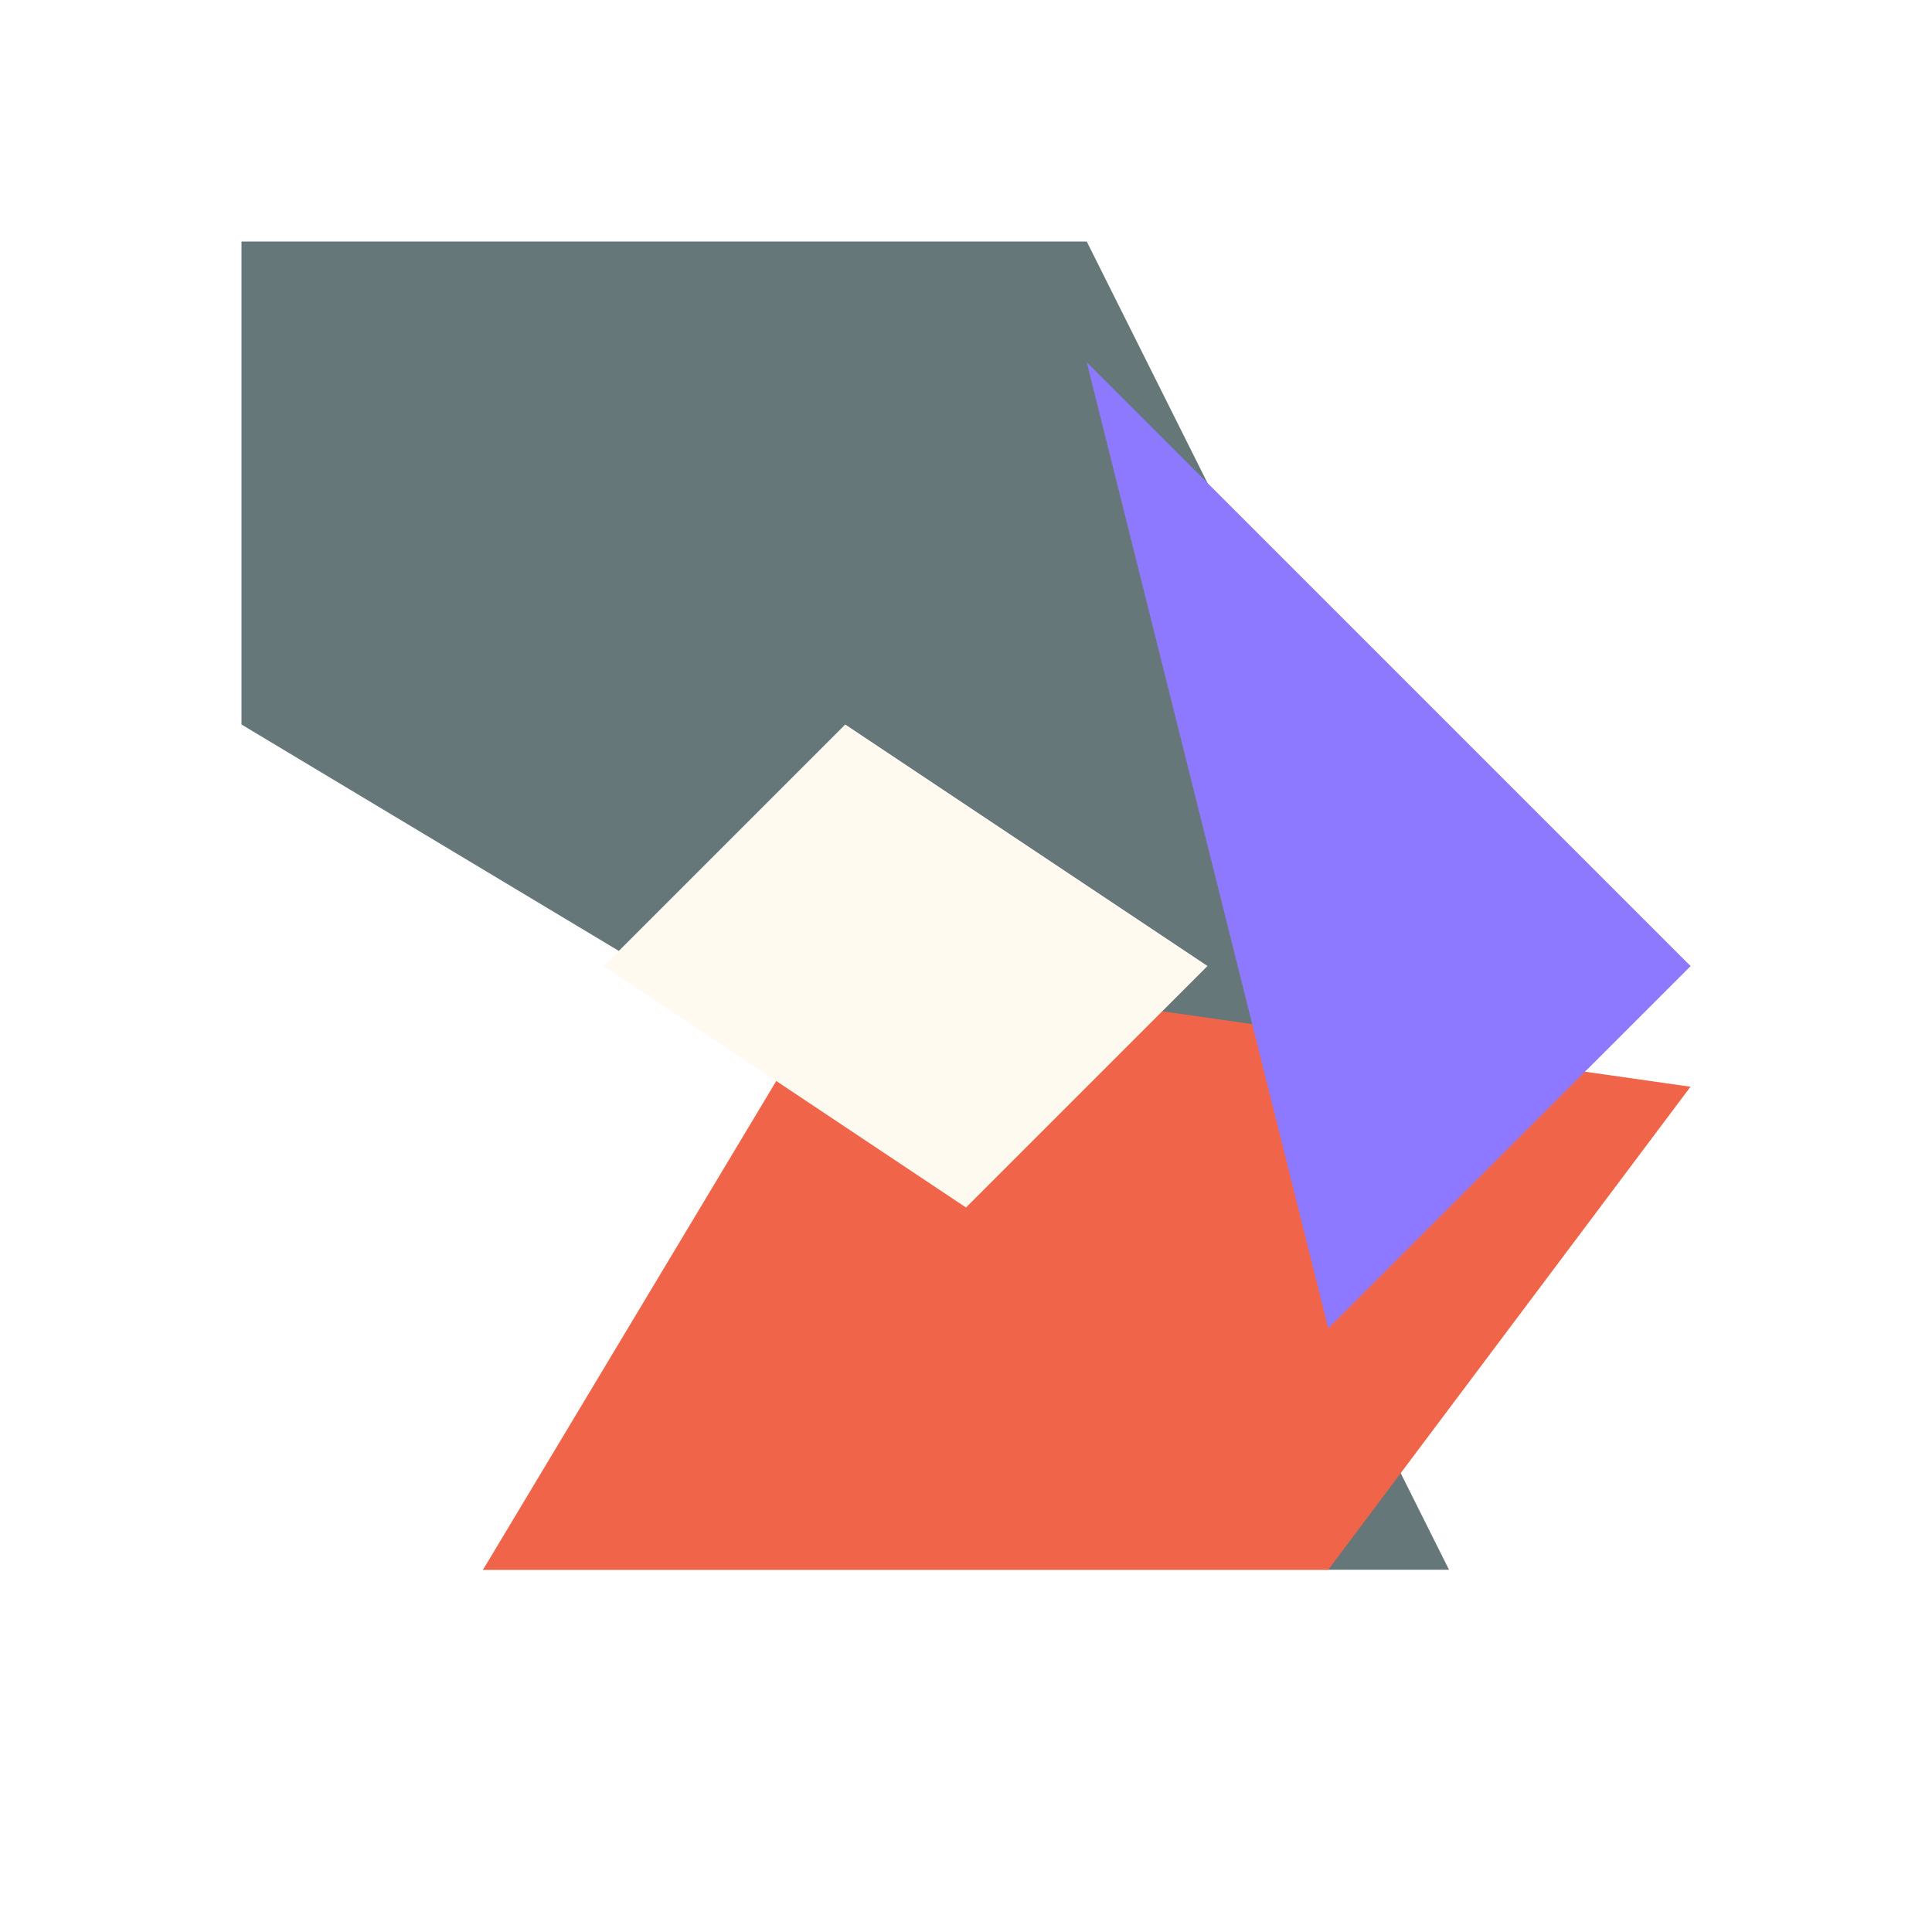
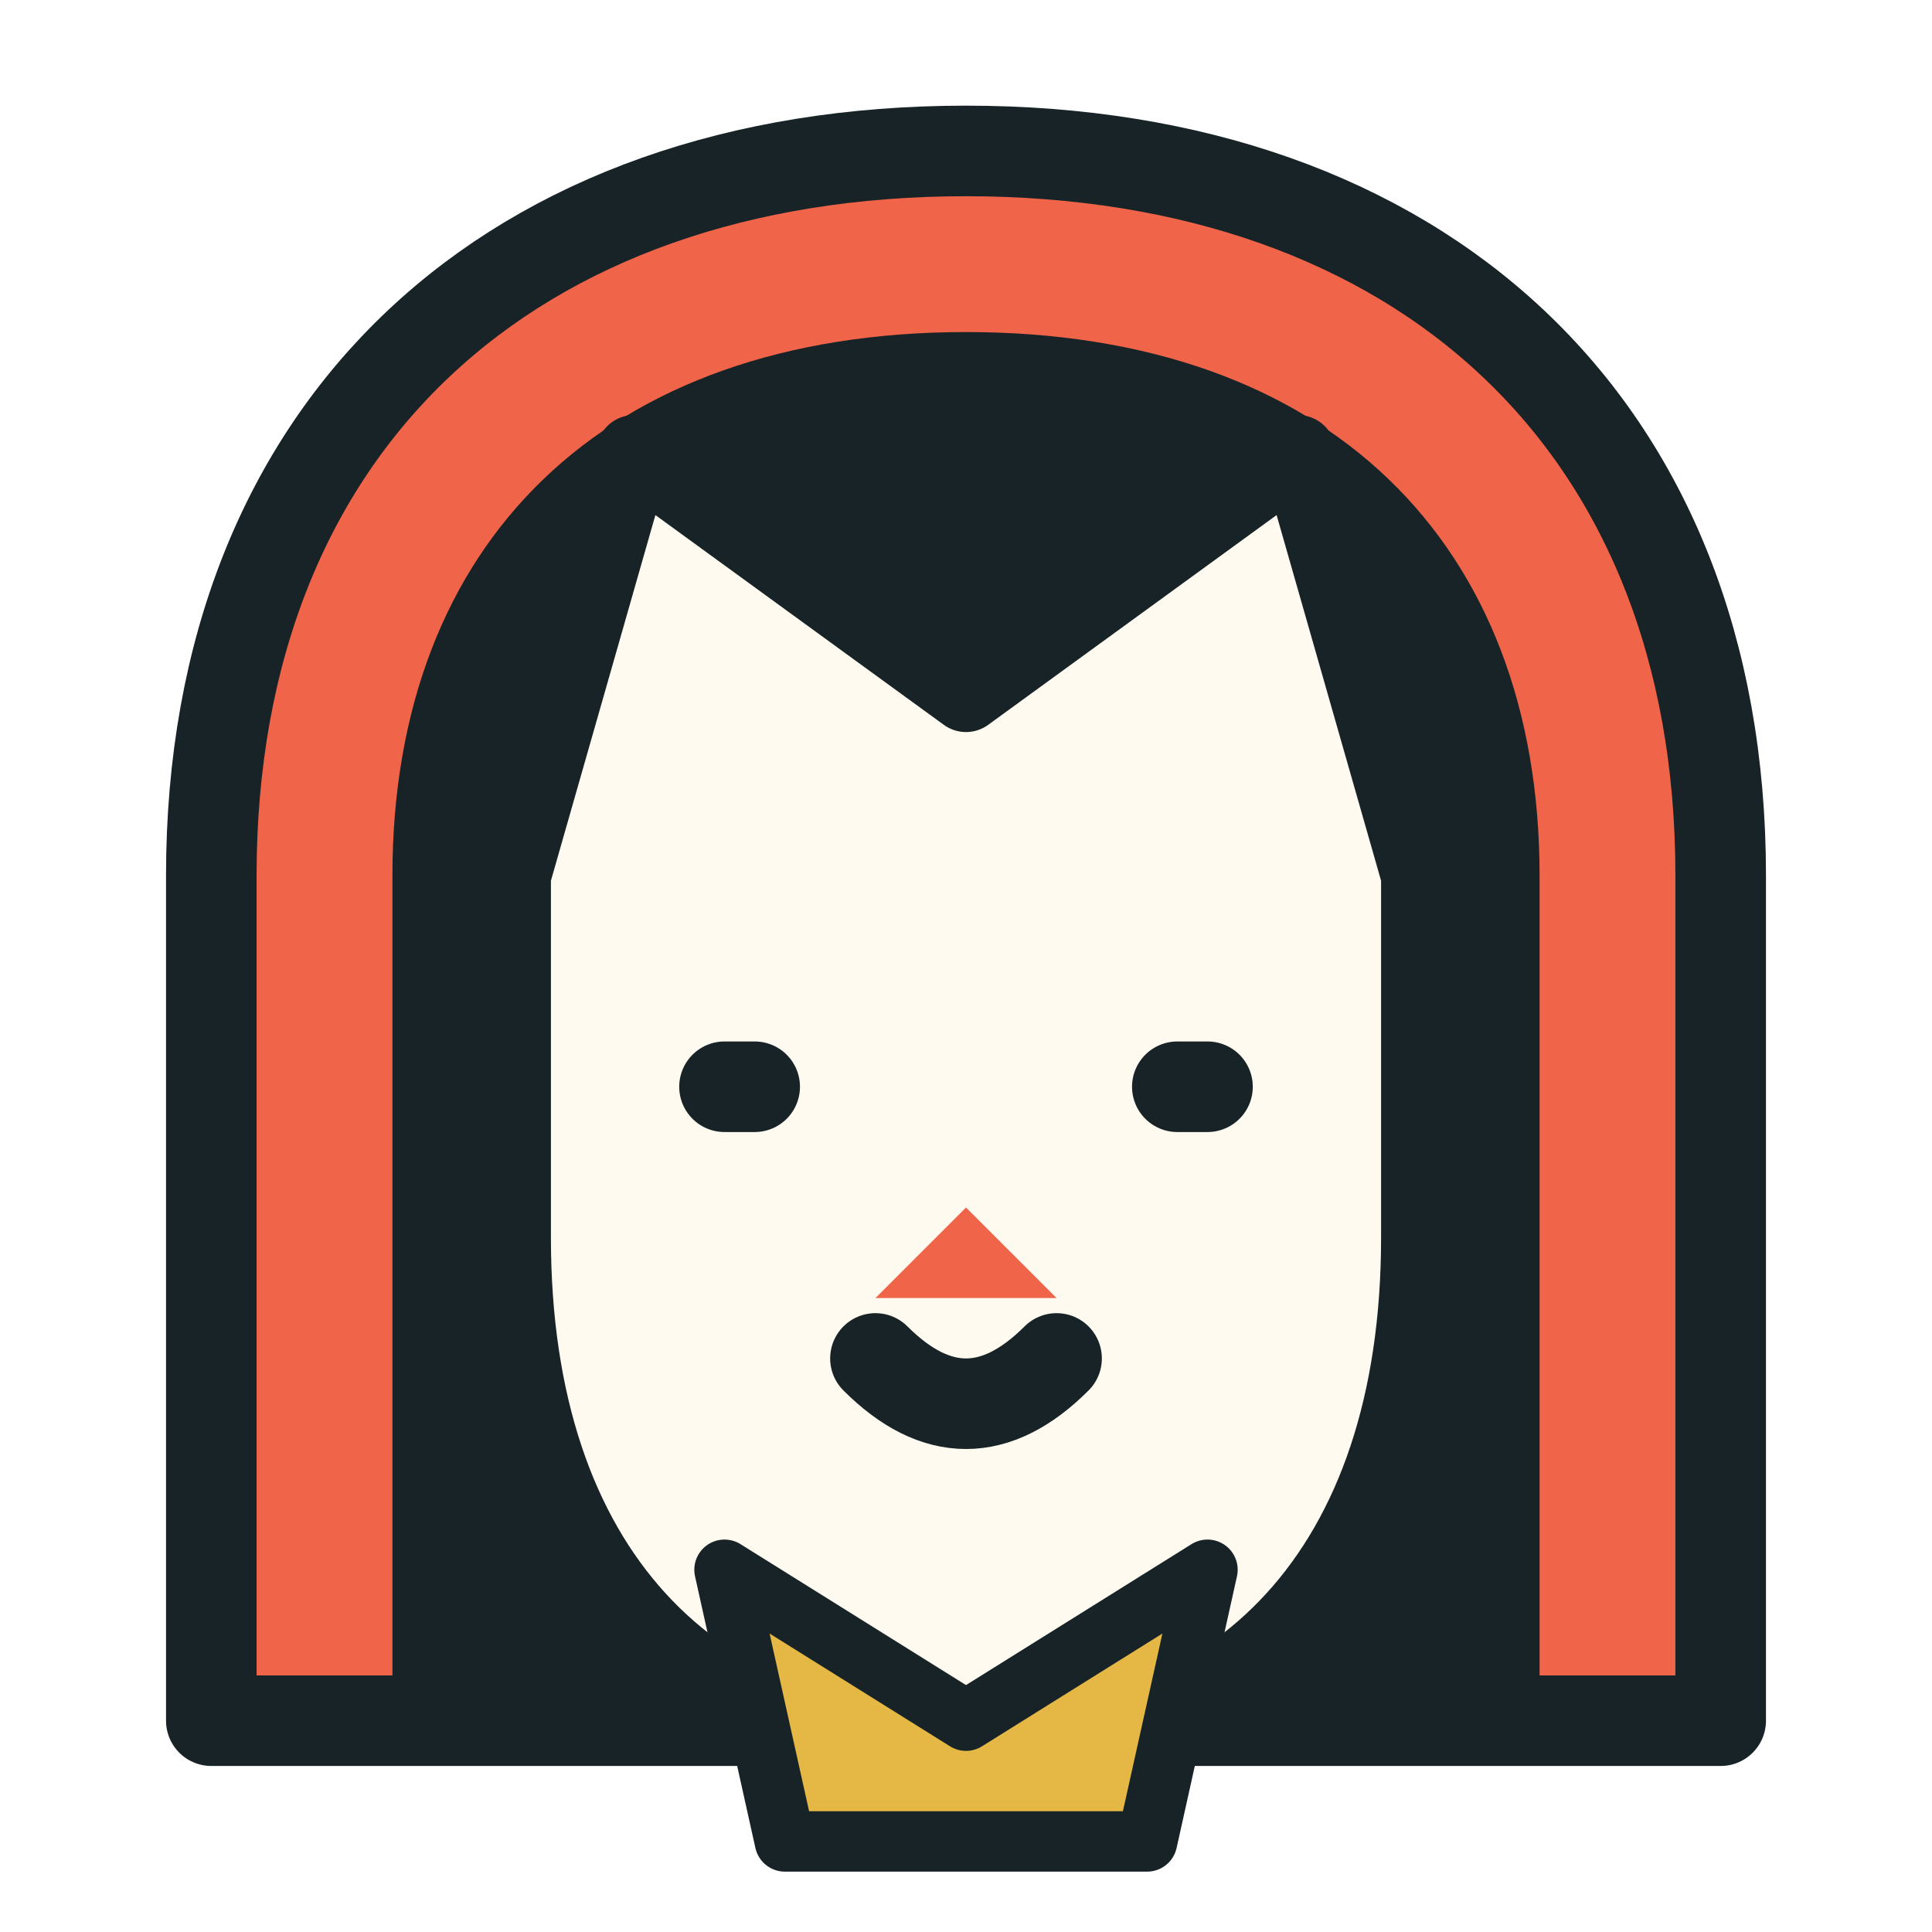
<svg xmlns="http://www.w3.org/2000/svg" viewBox="0 0 64 64" role="img">
-   <path fill="#66777a" d="M8 8h28l8 16 12 8-12 12 4 8H16l12-16L8 24Z" />
-   <path fill="#f06449" d="m16 52 12-20 28 4-12 16Z" />
-   <path fill="#8c79ff" d="m36 12 20 20-12 12-8-32Z" />
-   <path fill="#fffaf0" d="m28 24 12 8-8 8-12-8Z" />
+   <path fill="#f06449" stroke="#172326" stroke-width="3" stroke-linejoin="round" d="M7 57V29C7 14 17 5 32 5s25 9 25 24v28Z" />
+   <path fill="#172326" d="M13 57V29c0-11 7-18 19-18s19 7 19 18v28Z" />
+   <path fill="#fffaf0" stroke="#172326" stroke-width="2.5" stroke-linejoin="round" d="m17 29 4-14 11 8 11-8 4 14v12c0 11-6 17-15 17S17 52 17 41Z" />
+   <path fill="#e5b845" stroke="#172326" stroke-width="2" stroke-linejoin="round" d="m24 52 8 5 8-5-2 9H26Z" />
+   <path fill="none" stroke="#172326" stroke-width="3" stroke-linecap="round" d="M24 36h1m14 0h1M29 45q3 3 6 0" />
+   <path fill="#f06449" d="m32 40-3 3h6Z" />
</svg>
